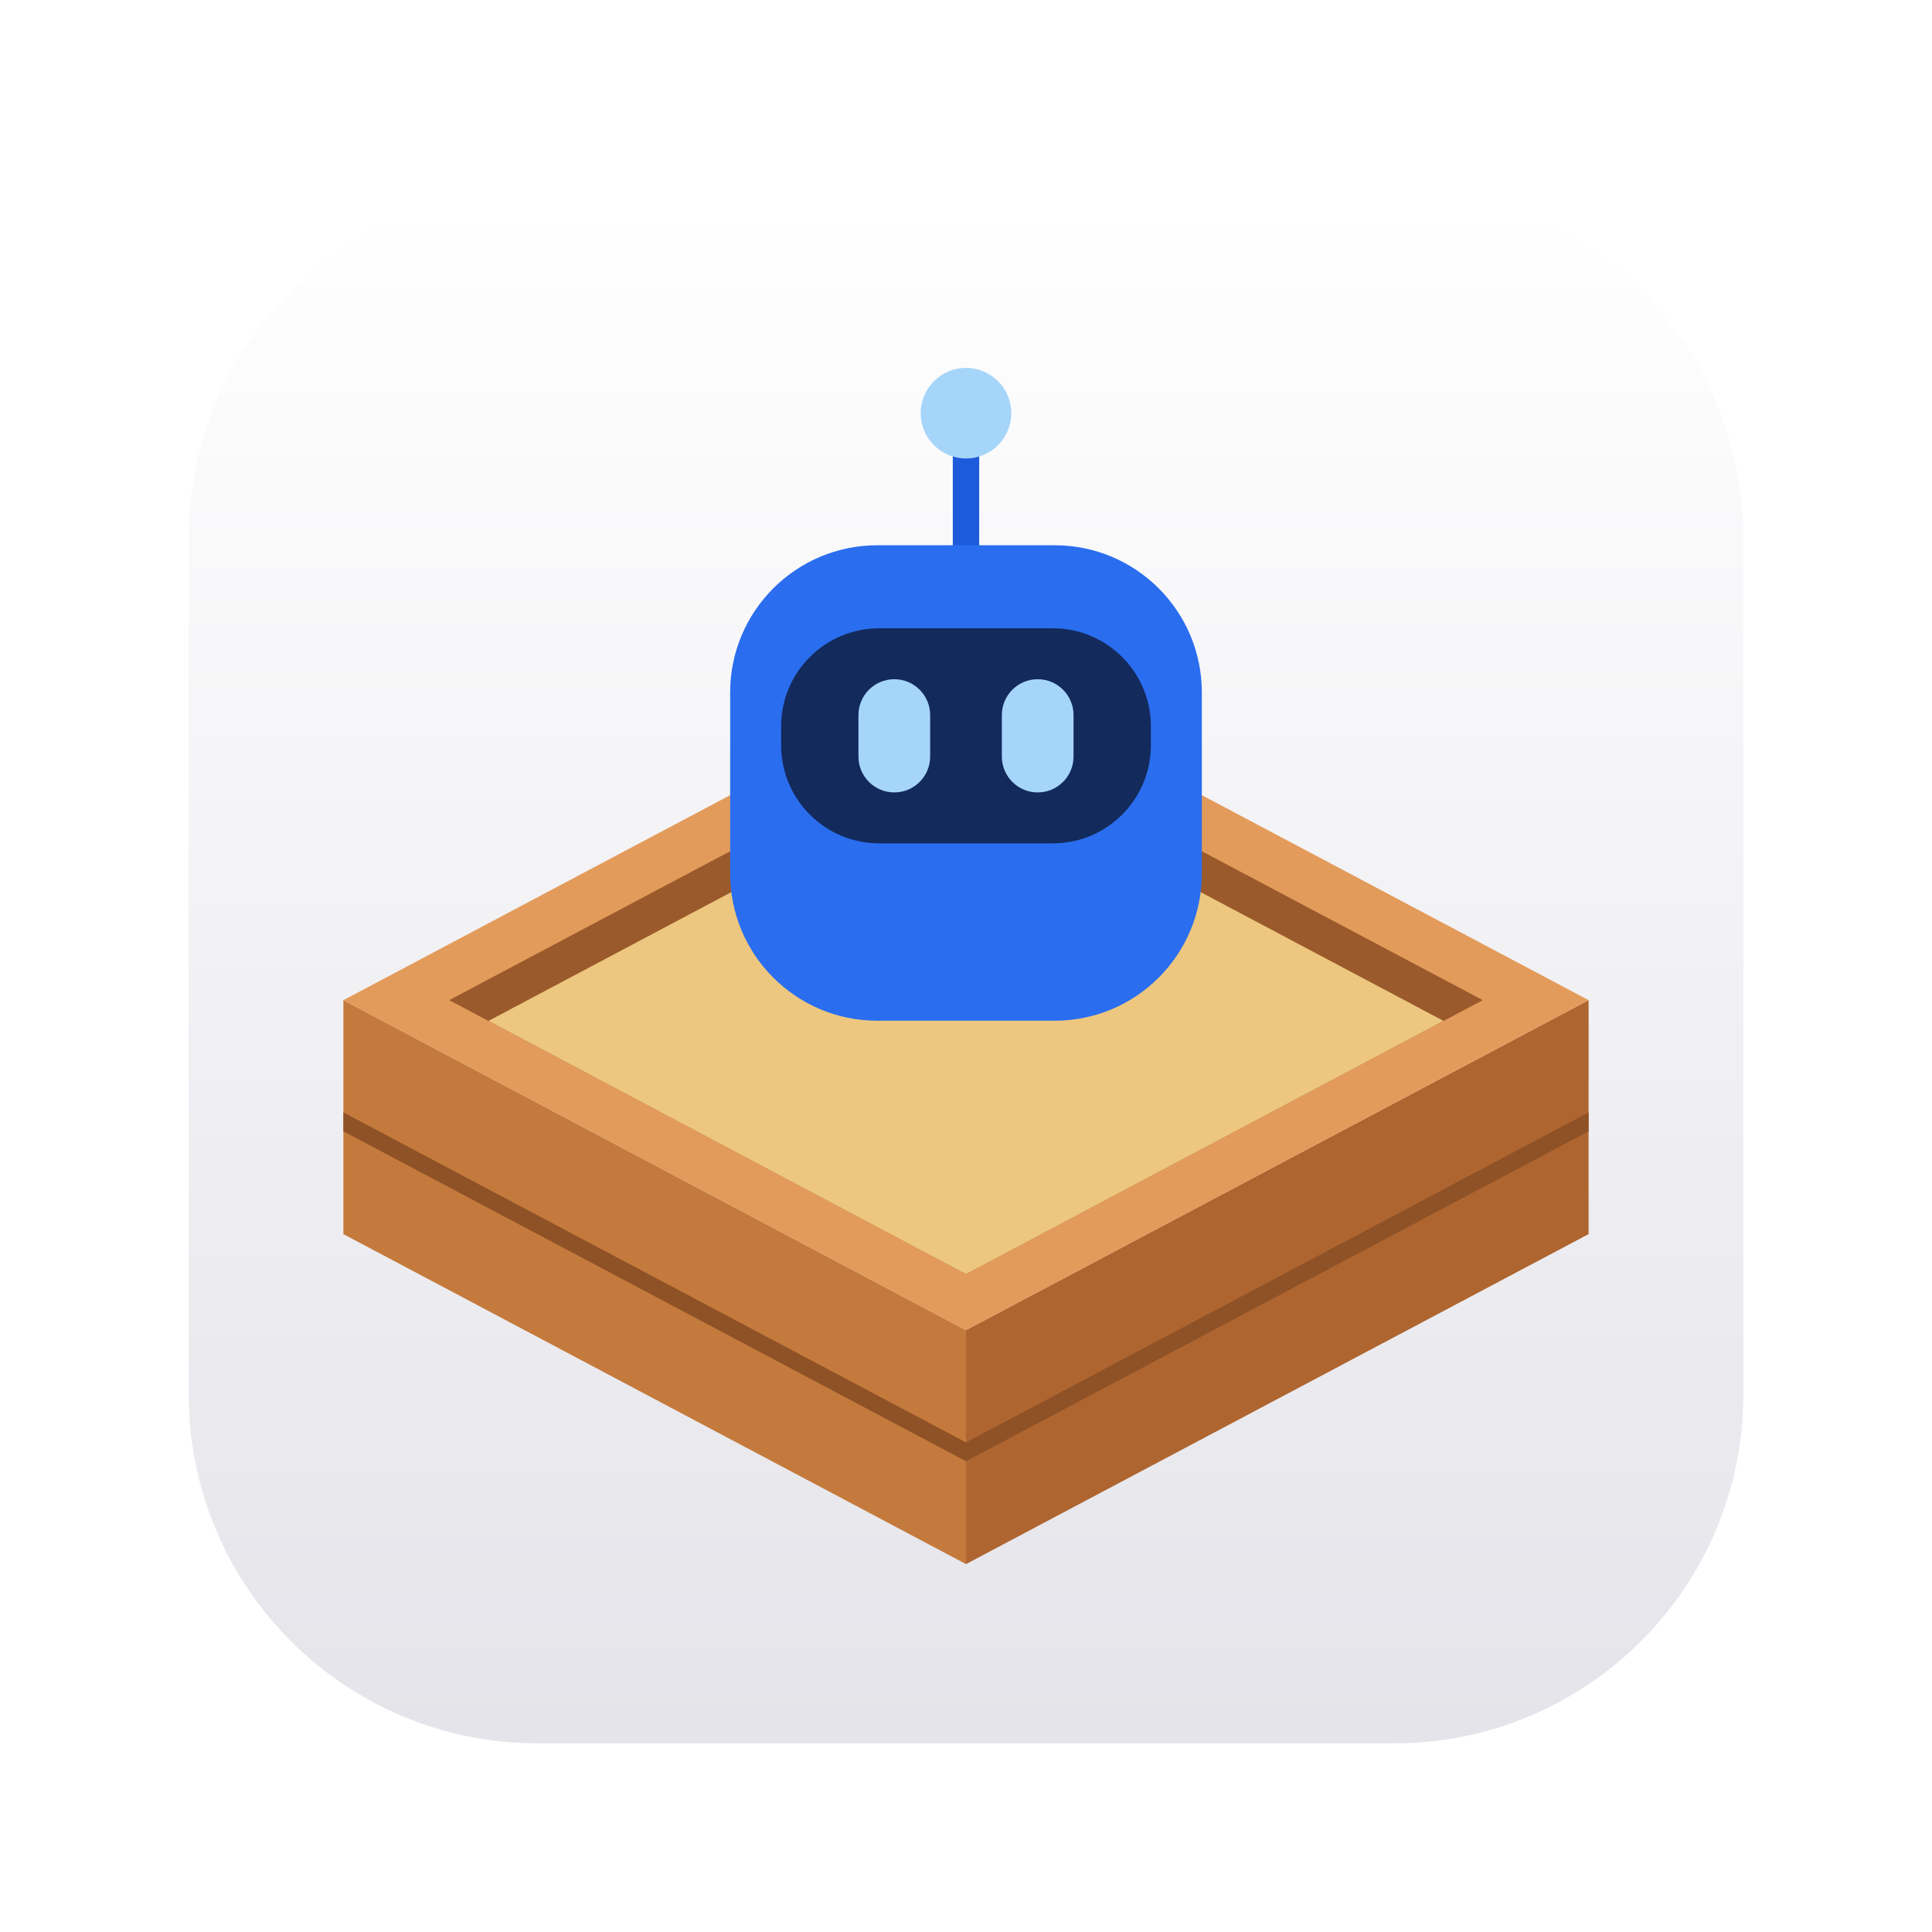
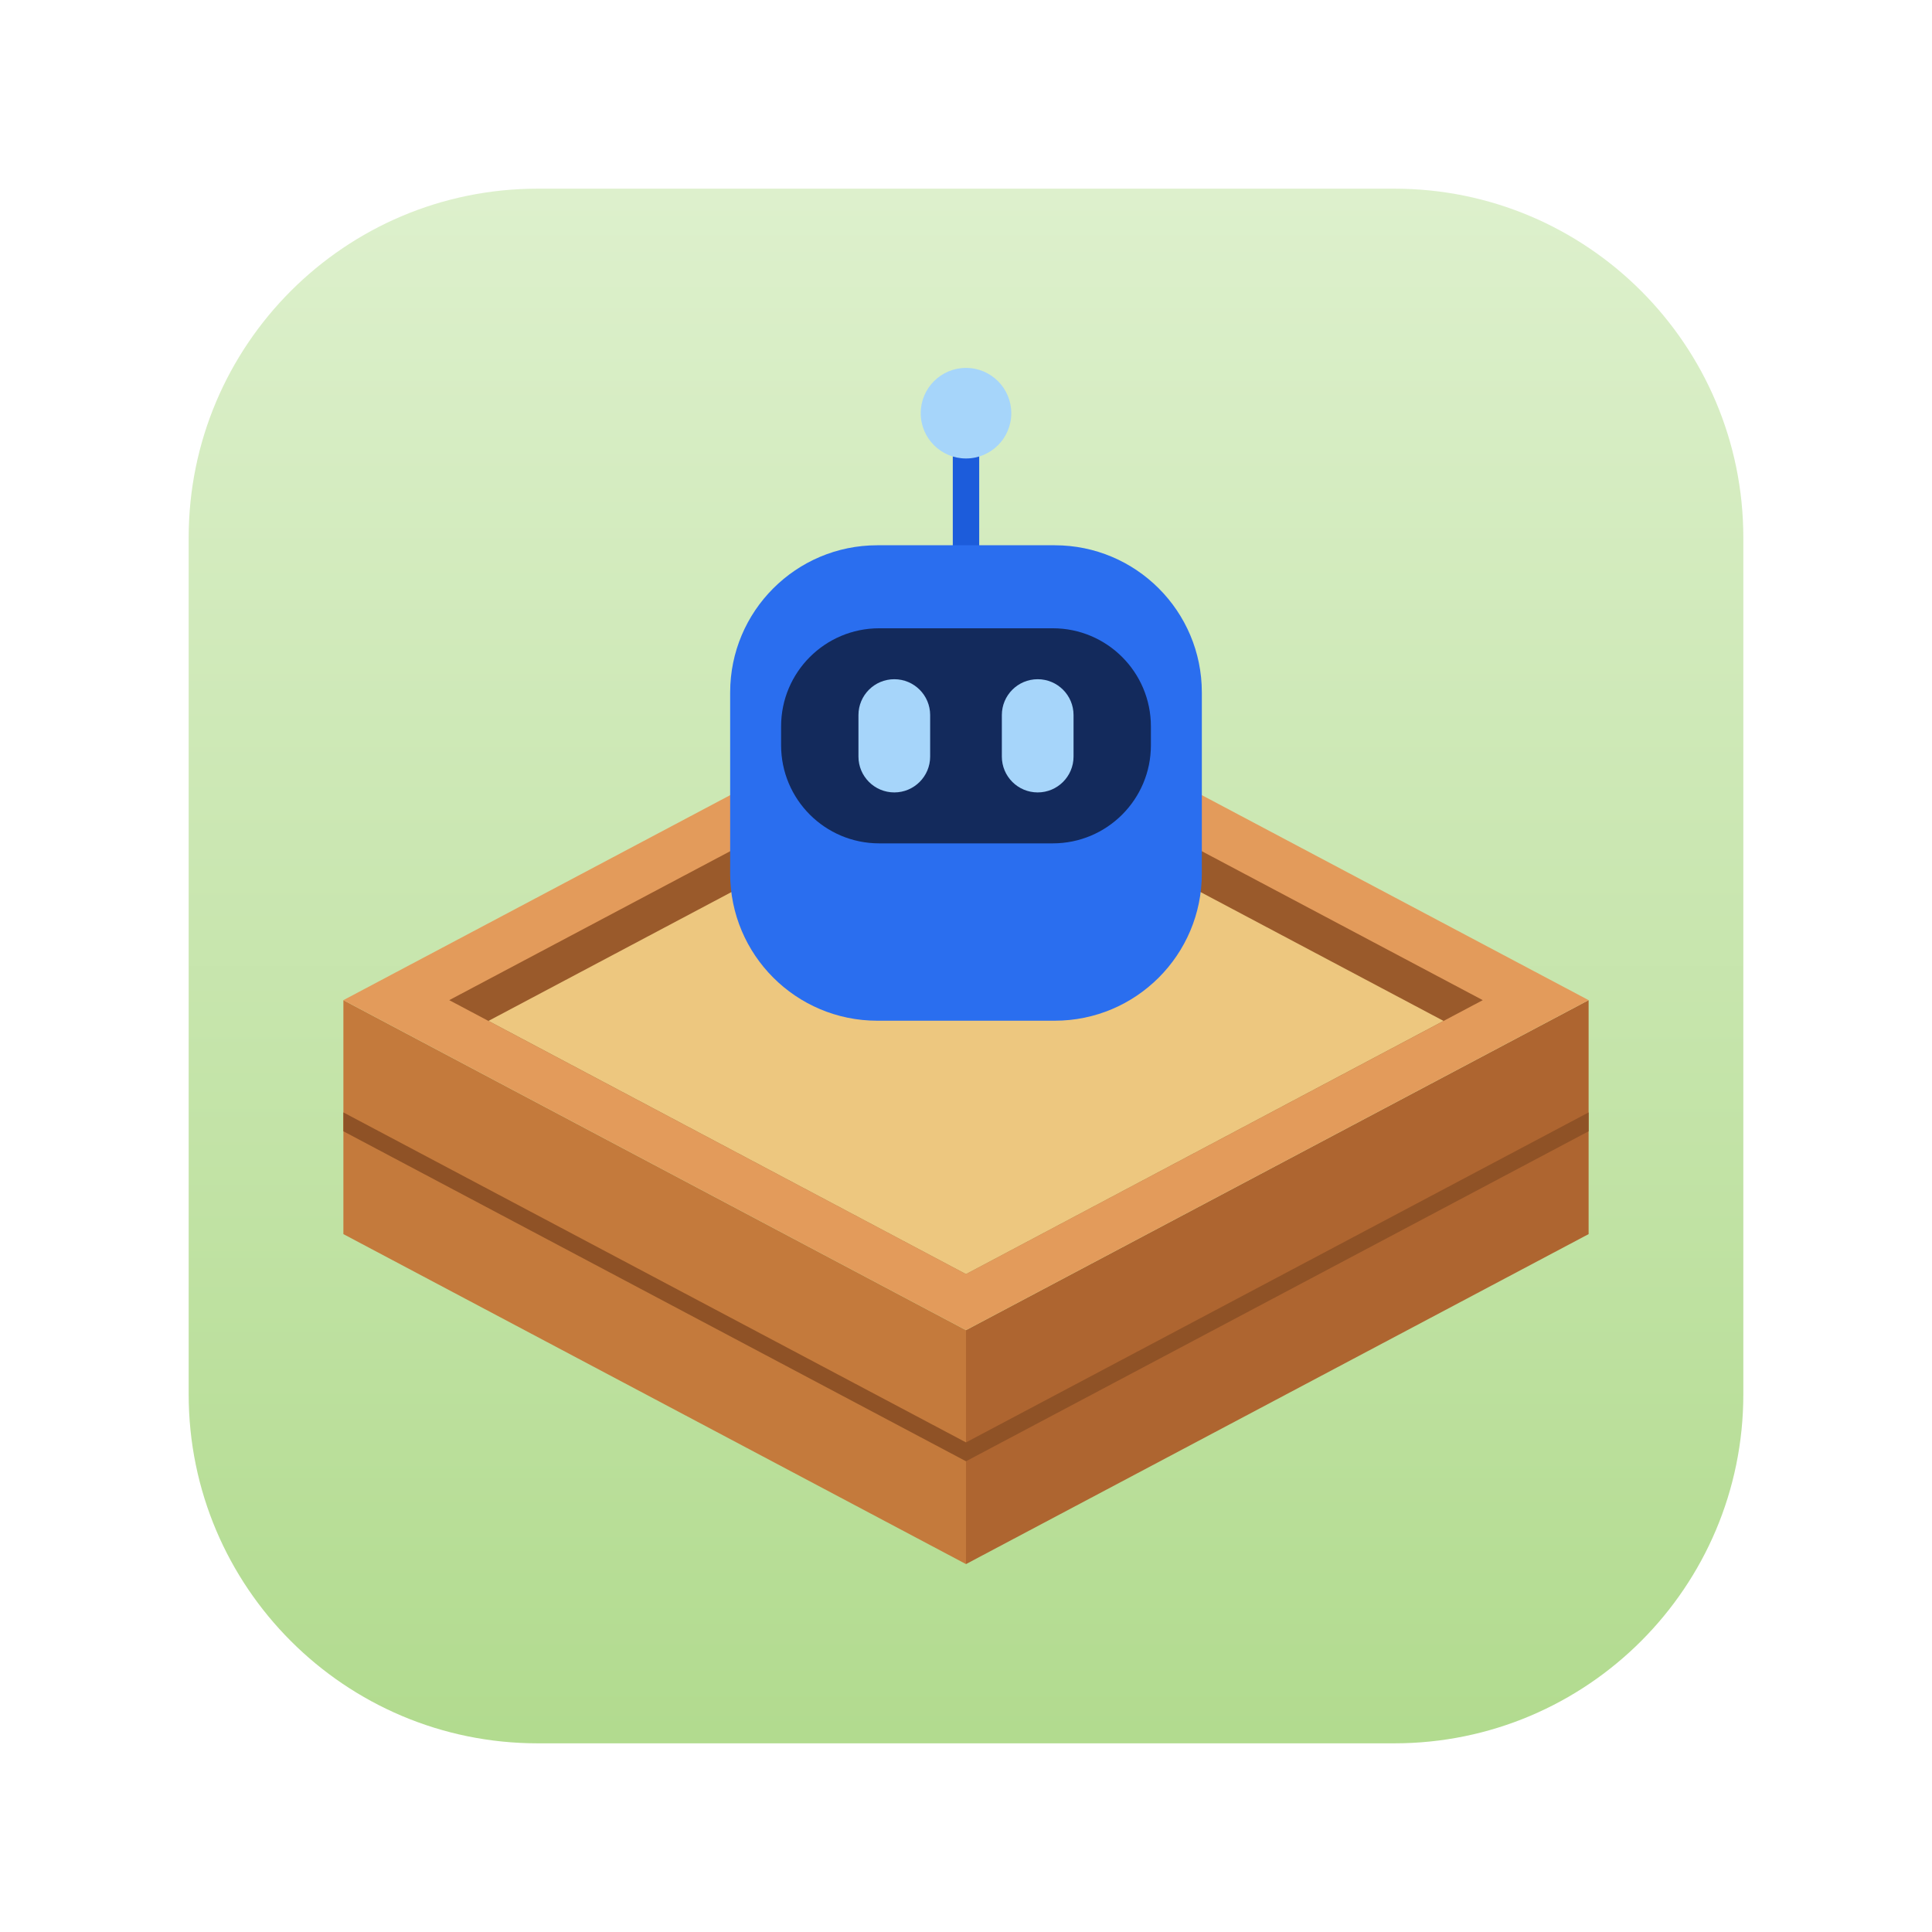
<svg xmlns="http://www.w3.org/2000/svg" viewBox="0 0 1024 1024">
  <defs>
    <linearGradient id="fill" x1="0" y1="0" x2="0" y2="1">
-       <stop offset="0" stop-color="#FFFFFF" />
-       <stop offset="1" stop-color="#E4E4EA" />
+       <stop offset="0" stop-color="#DDF0CC" />
+       <stop offset="1" stop-color="#B2DB8F" />
    </linearGradient>
    <clipPath id="shape">
      <rect x="100" y="100" width="824" height="824" rx="185" />
    </clipPath>
  </defs>
  <rect x="100" y="100" width="824" height="824" rx="185" fill="url(#fill)" />
  <g clip-path="url(#shape)">
    <g id="frame" transform="translate(0.0 -17.9)">
      <polygon points="182.0,548.0 512.0,722.9 512.0,846.9 182.0,672.0" fill="#C47A3C" />
      <polygon points="512.0,722.9 842.0,548.0 842.0,672.0 512.0,846.9" fill="#AE6530" />
      <polygon points="182.0,607.5 512.0,782.4 512.0,792.4 182.0,617.5" fill="#8F5226" />
      <polygon points="512.0,782.4 842.0,607.5 842.0,617.5 512.0,792.4" fill="#8F5226" />
      <polygon points="512.0,373.1 842.0,548.0 512.0,722.9 182.0,548.0" fill="#E39B5B" />
      <polygon points="512.0,402.8 785.9,548.0 512.0,693.2 238.1,548.0" fill="#9A5A2B" />
    </g>
    <g id="sand" transform="translate(0.0 -17.9)">
      <polygon points="512.0,424.8 765.1,559.0 512.0,693.2 258.9,559.0" fill="#EDC77F" />
    </g>
    <g id="agent" transform="translate(0.0 3.0)">
      <rect x="505" y="216" width="14" height="80" rx="7" fill="#1C5CDB" />
      <circle cx="512" cy="216" r="24" fill="#A6D5FA" />
      <rect x="387" y="286" width="250" height="252" rx="78" fill="#2A6EEF" />
      <rect x="414" y="330" width="196" height="114" rx="52" fill="#132A5C" />
      <rect x="455" y="357" width="38" height="60" rx="19" fill="#A6D5FA" />
      <rect x="531" y="357" width="38" height="60" rx="19" fill="#A6D5FA" />
    </g>
  </g>
</svg>
